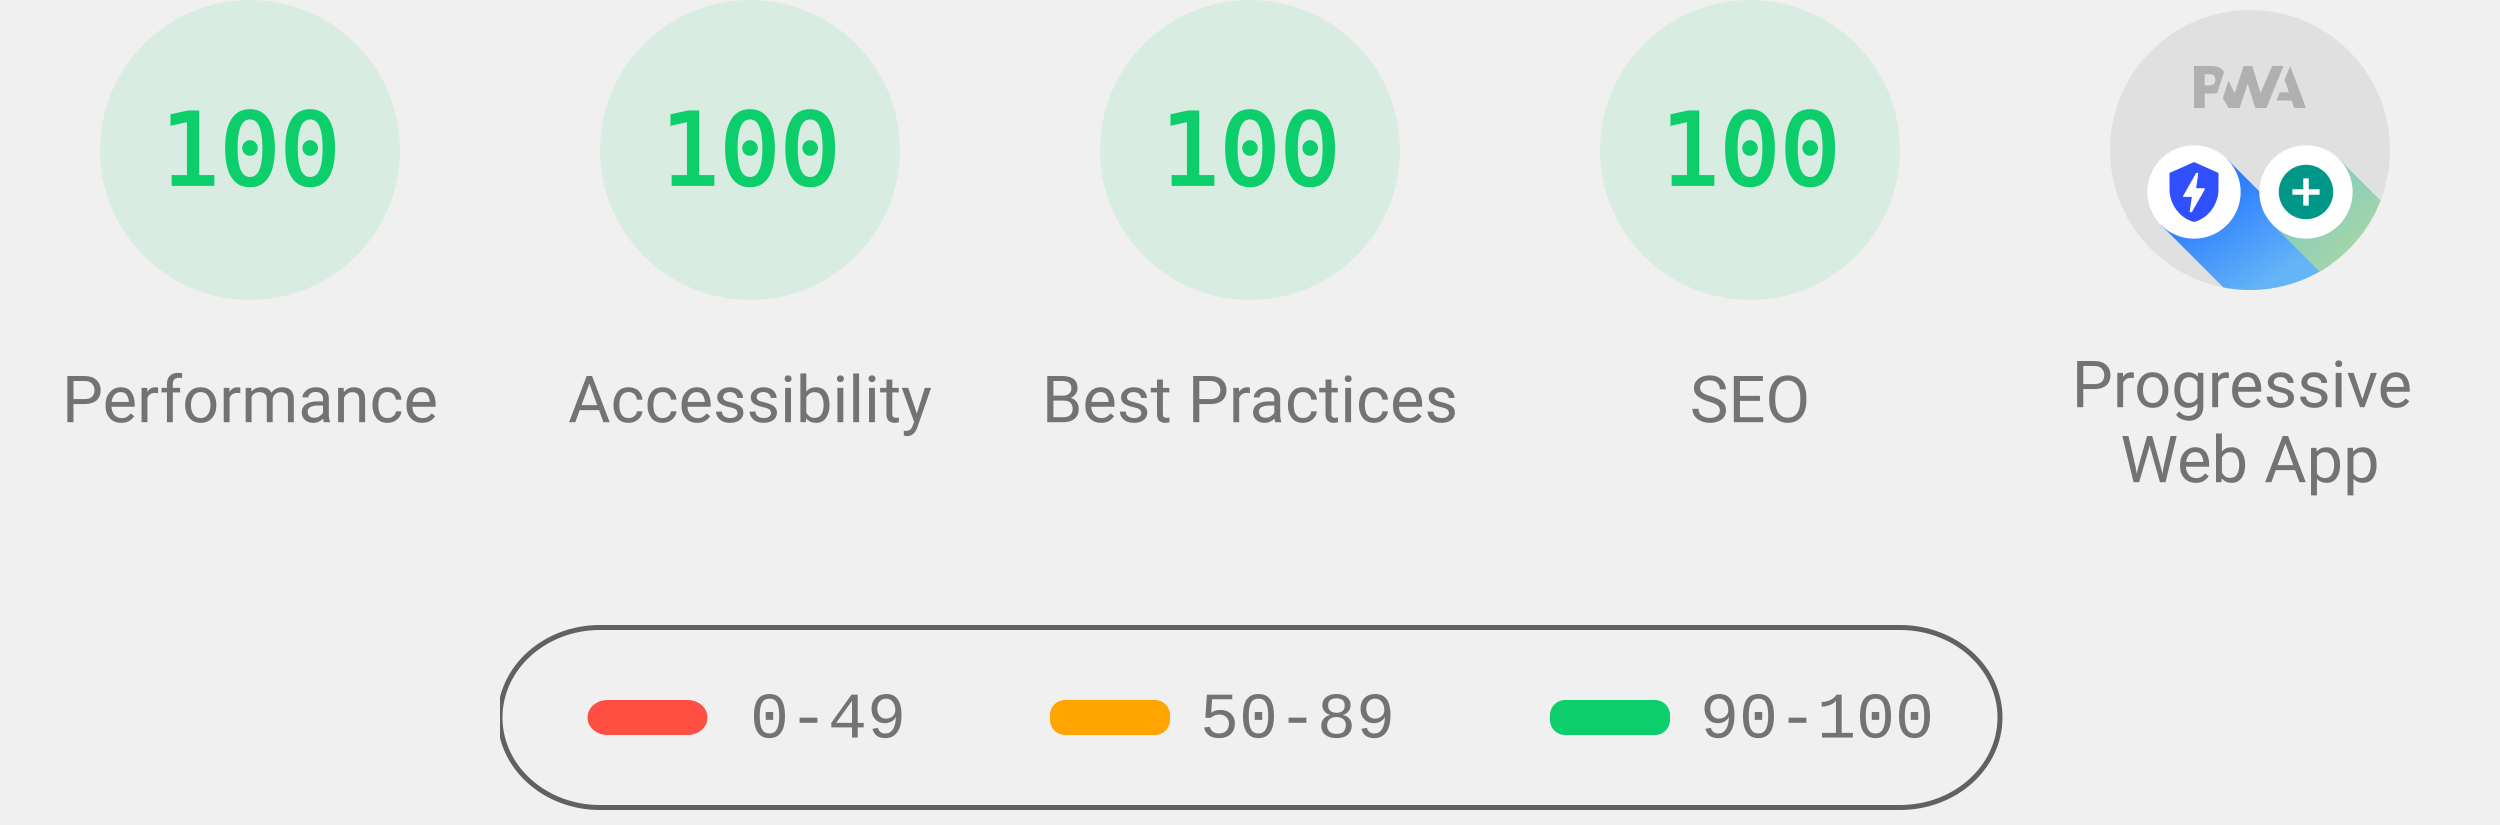
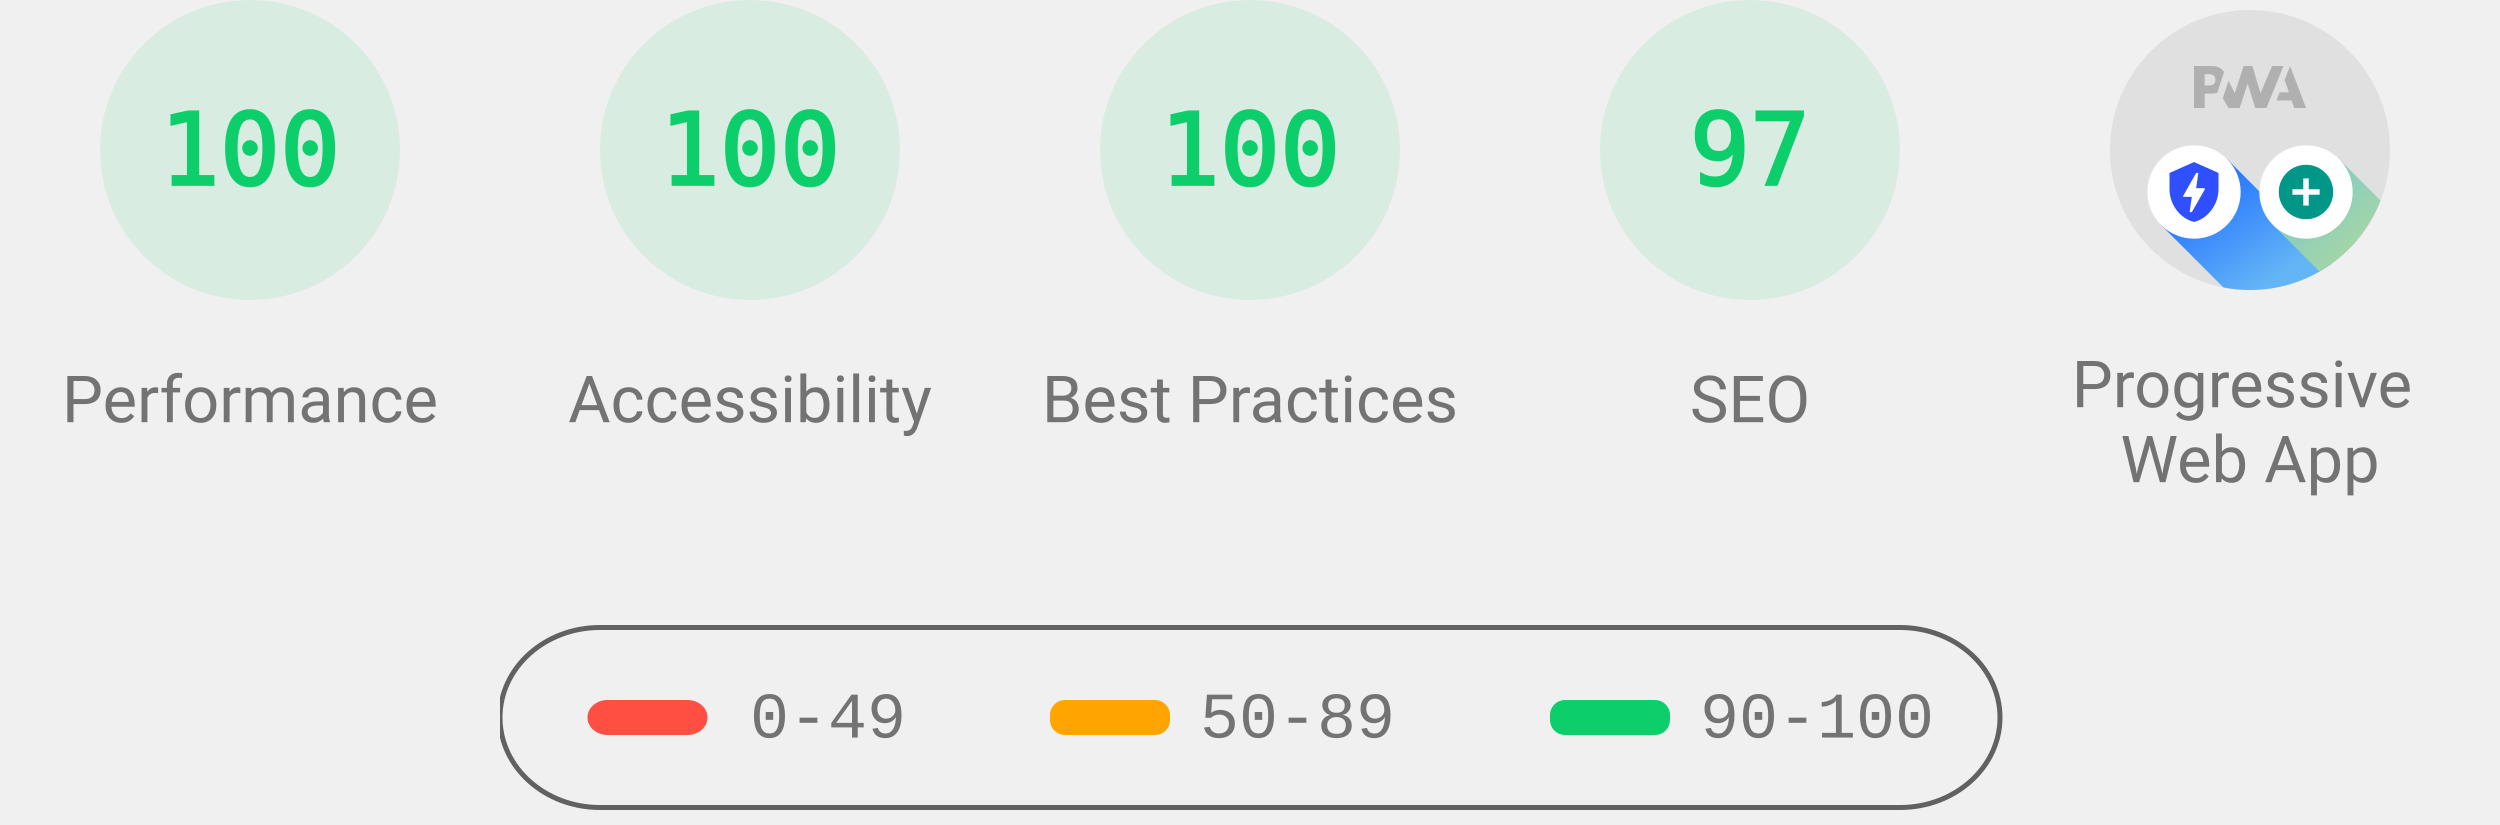
<svg xmlns="http://www.w3.org/2000/svg" fill="none" width="1000" height="330">
  <style>
				.gauge-base {
			   opacity: 0.1
			 }
				.gauge-arc {
				fill: none;
				animation-delay: 250ms;
				stroke-linecap: round;
				transform: rotate(-90deg);
				transform-origin: 100px 60px;
				animation: load-gauge 1s ease forwards
			}
			.guage-text {
				font-size: 40px;
				font-family: monospace;
				text-align: center
			}
			.guage-red {
				color: #ff4e42;
				fill: #ff4e42;
				stroke: #ff4e42
			}
			.guage-orange {
				color: #ffa400;
				fill: #ffa400;
				stroke: #ffa400
			}
			.guage-green {
				color: #0cce6b;
				fill: #0cce6b;
				stroke: #0cce6b
			}
			.guage-undefined {
				color: #5c5c5c;
				fill: #5c5c5c;
				stroke: #5c5c5c
			}
			.guage-title {
				color: #737373;
				fill: #737373;
				stroke: none;
				font-size: 26px;
				line-height: 26px;
				font-family: Roboto, Halvetica, Arial, sans-serif
			}
			@keyframes load-gauge {
				from {
					stroke-dasharray: 0 352.858
				}
			}
			.lh-gauge--pwa__disc {
				fill: #e0e0e0
			}
			.lh-gauge--pwa__logo {
				position: relative;
				fill: #b0b0b0
			}
			.lh-gauge--pwa__invisible {
				display: none
			}
			.lh-gauge--pwa__visible {
				display: inline
			}
			.guage-invisible {
				display: none
			}
		</style>
  <svg class="guage-div guage-perf guage-green" viewBox="0 0 200 200" width="200" height="200" x="0" y="0">
    <circle class="gauge-base" r="56" cx="100" cy="60" stroke-width="8" />
    <circle class="gauge-arc guage-arc-1" r="56" cx="100" cy="60" stroke-width="8" style="stroke-dasharray: 351.858, 351.858;" />
    <text class="guage-text" x="100px" y="60px" alignment-baseline="central" dominant-baseline="central" text-anchor="middle">100</text>
    <text class="guage-title" x="100px" y="160px" alignment-baseline="central" dominant-baseline="central" text-anchor="middle">Performance</text>
  </svg>
  <svg class="guage-div guage-acc guage-green" viewBox="0 0 200 200" width="200" height="200" x="200" y="0">
    <circle class="gauge-base" r="56" cx="100" cy="60" stroke-width="8" />
    <circle class="gauge-arc guage-arc-2" r="56" cx="100" cy="60" stroke-width="8" style="stroke-dasharray: 351.858, 351.858;" />
    <text class="guage-text" x="100px" y="60px" alignment-baseline="central" dominant-baseline="central" text-anchor="middle">100</text>
    <text class="guage-title" x="100px" y="160px" alignment-baseline="central" dominant-baseline="central" text-anchor="middle">Accessibility</text>
  </svg>
  <svg class="guage-div guage-best guage-green" viewBox="0 0 200 200" width="200" height="200" x="400" y="0">
    <circle class="gauge-base" r="56" cx="100" cy="60" stroke-width="8" />
    <circle class="gauge-arc guage-arc-3" r="56" cx="100" cy="60" stroke-width="8" style="stroke-dasharray: 351.858, 351.858;" />
    <text class="guage-text" x="100px" y="60px" alignment-baseline="central" dominant-baseline="central" text-anchor="middle">100</text>
    <text class="guage-title" x="100px" y="160px" alignment-baseline="central" dominant-baseline="central" text-anchor="middle">Best Practices</text>
  </svg>
  <svg class="guage-div guage-seo guage-green" viewBox="0 0 200 200" width="200" height="200" x="600" y="0">
    <circle class="gauge-base" r="56" cx="100" cy="60" stroke-width="8" />
-     <circle class="gauge-arc guage-arc-4" r="56" cx="100" cy="60" stroke-width="8" style="stroke-dasharray: 351.858, 351.858;" />
-     <text class="guage-text" x="100px" y="60px" alignment-baseline="central" dominant-baseline="central" text-anchor="middle">100</text>
+     <circle class="gauge-arc guage-arc-4" r="56" cx="100" cy="60" stroke-width="8" style="stroke-dasharray: 351.858, 341.302;" />
+     <text class="guage-text" x="100px" y="60px" alignment-baseline="central" dominant-baseline="central" text-anchor="middle">97</text>
    <text class="guage-title" x="100px" y="160px" alignment-baseline="central" dominant-baseline="central" text-anchor="middle">SEO</text>
  </svg>
  <svg class="guage-div guage-pwa " viewBox="0 0 200 200" width="200" height="200" x="800" y="0">
    <svg viewBox="0 0 60 60" width="112" height="112" x="44" y="4">
      <defs>
        <linearGradient id="lh-gauge--pwa__check-circle__gradient-0" x1="50%" y1="0%" x2="50%" y2="100%">
          <stop stop-color="#00C852" offset="0%" />
          <stop stop-color="#009688" offset="100%" />
        </linearGradient>
        <linearGradient id="lh-gauge--pwa__installable__shadow-gradient-0" x1="76.056%" x2="24.111%" y1="82.995%" y2="24.735%">
          <stop stop-color="#A5D6A7" offset="0%" />
          <stop stop-color="#80CBC4" offset="100%" />
        </linearGradient>
        <linearGradient id="lh-gauge--pwa__fast-reliable__shadow-gradient-0" x1="76.056%" y1="82.995%" x2="25.678%" y2="26.493%">
          <stop stop-color="#64B5F6" offset="0%" />
          <stop stop-color="#2979FF" offset="100%" />
        </linearGradient>
        <g id="lh-gauge--pwa__fast-reliable-badge-0">
          <circle fill="#FFFFFF" cx="10" cy="10" r="10" />
          <path fill="#304FFE" d="M10 3.58l5.25 2.34v3.5c0 3.23-2.24 6.26-5.25 7-3.01-.74-5.25-3.77-5.25-7v-3.5L10 3.58zm-.47 10.74l2.76-4.83.03-.07c.04-.08 0-.24-.22-.24h-1.64l.47-3.26h-.47l-2.7 4.77c-.02.01.05-.1-.04.05-.09.16-.1.31.18.31h1.63l-.47 3.27h.47z" />
        </g>
        <g id="lh-gauge--pwa__installable-badge-0">
          <circle fill="#FFFFFF" cx="10" cy="10" r="10" />
          <path fill="#009688" d="M10 4.167A5.835 5.835 0 0 0 4.167 10 5.835 5.835 0 0 0 10 15.833 5.835 5.835 0 0 0 15.833 10 5.835 5.835 0 0 0 10 4.167zm2.917 6.416h-2.334v2.334H9.417v-2.334H7.083V9.417h2.334V7.083h1.166v2.334h2.334v1.166z" />
        </g>
      </defs>
      <g stroke="none" fill-rule="nonzero">
        <circle class="lh-gauge--pwa__disc" cx="30" cy="30" r="30" />
        <g class="lh-gauge--pwa__logo">
          <path d="M35.66 19.39l.7-1.75h2L37.4 15 38.6 12l3.4 9h-2.51l-.58-1.61z" />
          <path d="M33.52 21l3.65-9h-2.42l-2.5 5.82L30.5 12h-1.86l-1.9 5.82-1.35-2.65-1.21 3.72L25.4 21h2.38l1.72-5.2 1.64 5.2z" />
          <path fill-rule="nonzero" d="M20.3 17.91h1.48c.45 0 .85-.05 1.2-.15l.39-1.18 1.07-3.3a2.64 2.64 0 0 0-.28-.37c-.55-.6-1.36-.91-2.42-.91H18v9h2.3V17.9zm1.96-3.84c.22.22.33.5.33.87 0 .36-.1.65-.29.87-.2.23-.59.35-1.15.35h-.86v-2.41h.87c.52 0 .89.1 1.1.32z" />
        </g>
        <rect class="lh-gauge--pwa__component lh-gauge--pwa__na-line lh-gauge--pwa__invisible" fill="#FFFFFF" x="20" y="32" width="20" height="4" rx="2" />
        <g class="lh-gauge--pwa__component lh-gauge--pwa__fast-reliable-badge lh-gauge--pwa__invisible" transform="translate(20, 29)">
          <path fill="url(#lh-gauge--pwa__fast-reliable__shadow-gradient-0)" d="M33.63 19.49A30 30 0 0 1 16.2 30.36L3 17.14 17.14 3l16.49 16.49z" />
          <use href="#lh-gauge--pwa__fast-reliable-badge-0" />
        </g>
        <g class="lh-gauge--pwa__component lh-gauge--pwa__installable-badge lh-gauge--pwa__invisible" transform="translate(20, 29)">
          <path fill="url(#lh-gauge--pwa__installable__shadow-gradient-0)" d="M33.629 19.487c-4.272 5.453-10.391 9.39-17.415 10.869L3 17.142 17.142 3 33.63 19.487z" />
          <use href="#lh-gauge--pwa__installable-badge-0" />
        </g>
        <g class="lh-gauge--pwa__component lh-gauge--pwa__fast-reliable-installable-badges lh-gauge--pwa__visible">
          <g transform="translate(8, 29)">
            <path fill="url(#lh-gauge--pwa__fast-reliable__shadow-gradient-0)" d="M16.321 30.463L3 17.143 17.142 3l22.365 22.365A29.864 29.864 0 0 1 22 31c-1.942 0-3.84-.184-5.679-.537z" />
            <use href="#lh-gauge--pwa__fast-reliable-badge-0" />
          </g>
          <g transform="translate(32, 29)">
            <path fill="url(#lh-gauge--pwa__installable__shadow-gradient-0)" d="M25.982 11.84a30.107 30.107 0 0 1-13.08 15.203L3 17.143 17.142 3l8.84 8.84z" />
            <use href="#lh-gauge--pwa__installable-badge-0" />
          </g>
        </g>
        <g class="lh-gauge--pwa__component lh-gauge--pwa__check-circle lh-gauge--pwa__invisible" transform="translate(18, 28)">
          <circle fill="#FFFFFF" cx="12" cy="12" r="12" />
          <path fill="url(#lh-gauge--pwa__check-circle__gradient-0)" d="M12 2a10 10 0 1 0 0 20 10 10 0 0 0 0-20zm-2 15l-5-5 1.41-1.41L10 14.17l7.59-7.59L19 8l-9 9z" />
        </g>
      </g>
    </svg>
    <text class="guage-title" y="160px" alignment-baseline="central" dominant-baseline="central" text-anchor="middle">
      <tspan x="100px" dy="-6px">Progressive</tspan>
      <tspan x="100px" dy="30px">Web App</tspan>
    </text>
  </svg>
  <svg width="604" height="76" x="200" y="250">
    <g>
      <rect fill="none" id="canvas_background" height="80" width="604" y="-1" x="-1" />
      <g display="none" overflow="visible" y="0" x="0" height="100%" width="100%" id="canvasGrid">
        <rect fill="url(#gridpattern)" stroke-width="0" y="0" x="0" height="100%" width="100%" />
      </g>
    </g>
    <g>
      <rect fill-opacity="0" stroke="#616161" stroke-width="2" rx="40" id="svg_2" height="72" width="600" y="1" x="0" fill="#000000" />
      <rect stroke="#000" rx="8" id="svg_3" height="14" width="48" y="30" x="35" stroke-opacity="null" stroke-width="0" fill="#ff4e42" />
      <rect stroke="#000" rx="6" id="svg_4" height="14" width="48" y="30" x="220" stroke-opacity="null" stroke-width="0" fill="#ffa400" />
      <rect stroke="#000" rx="6" id="svg_5" height="14" width="48" y="30" x="420" stroke-opacity="null" stroke-width="0" fill="#0cce6b" />
      <text xml:space="preserve" text-anchor="start" font-family="'Courier New', Courier, monospace" font-size="26" id="svg_6" y="45" x="100" stroke-opacity="null" stroke-width="0" stroke="#000" fill="#737373">0-49</text>
      <text xml:space="preserve" text-anchor="start" font-family="'Courier New', Courier, monospace" font-size="26" id="svg_7" y="45" x="280" stroke-opacity="null" stroke-width="0" stroke="#000" fill="#737373">50-89</text>
      <text xml:space="preserve" text-anchor="start" font-family="'Courier New', Courier, monospace" font-size="26" id="svg_8" y="45" x="480" stroke-opacity="null" stroke-width="0" stroke="#000" fill="#737373">90-100</text>
    </g>
  </svg>
</svg>
